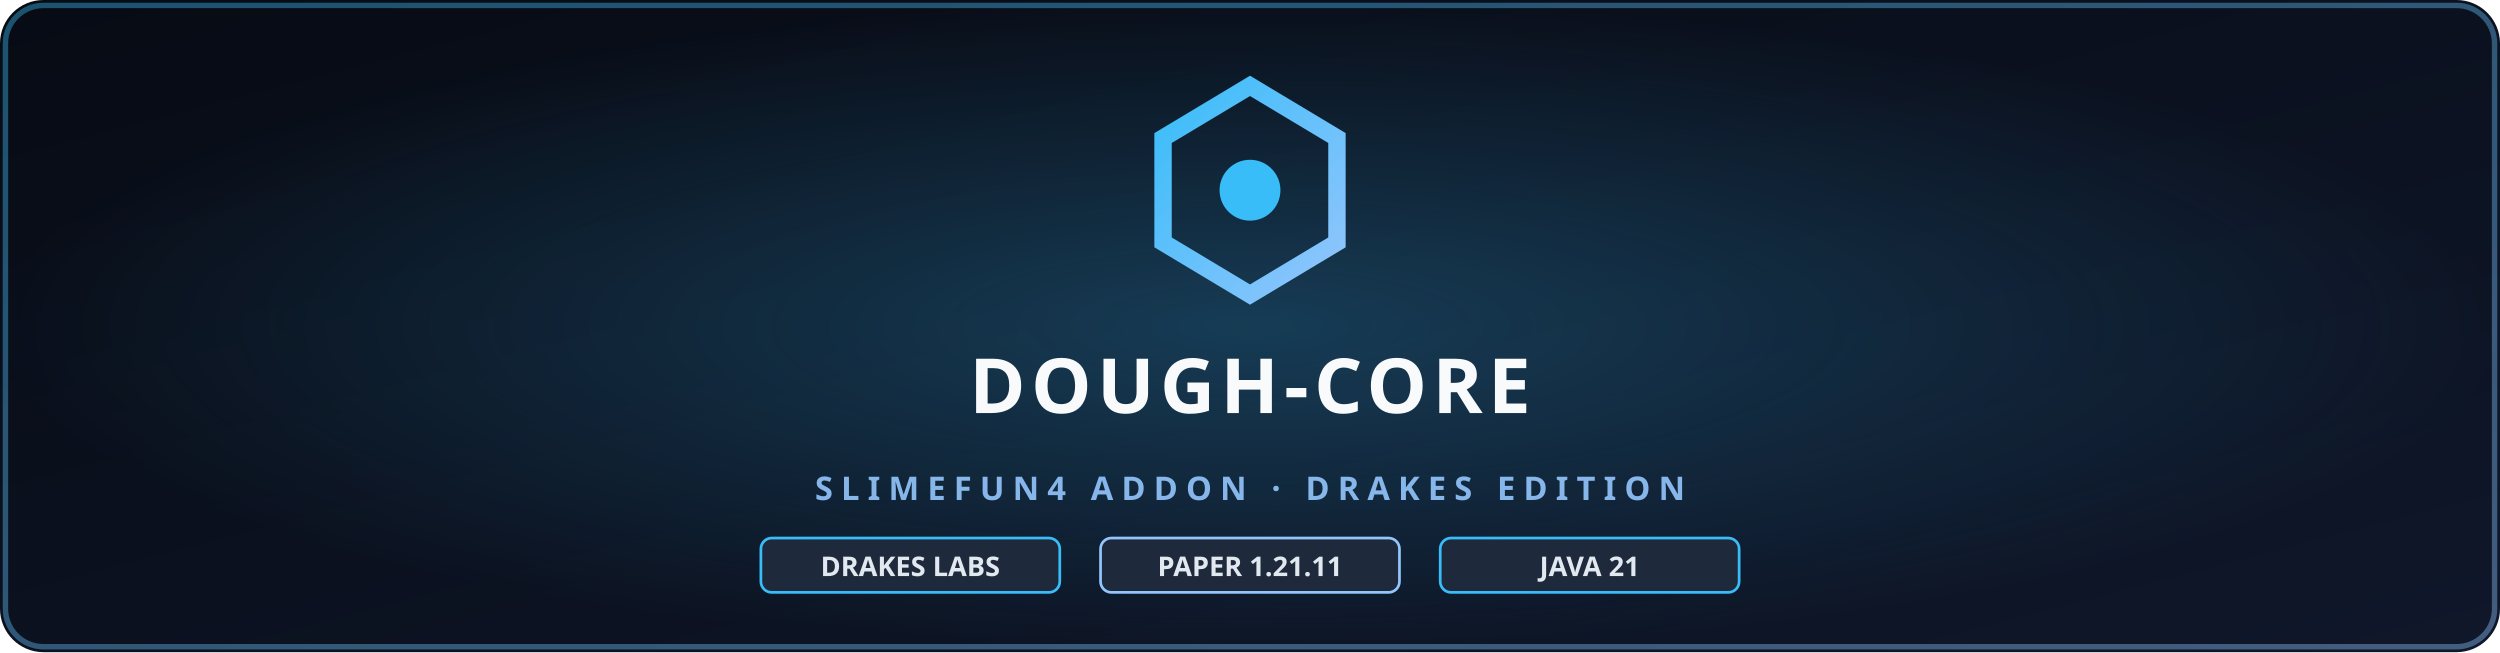
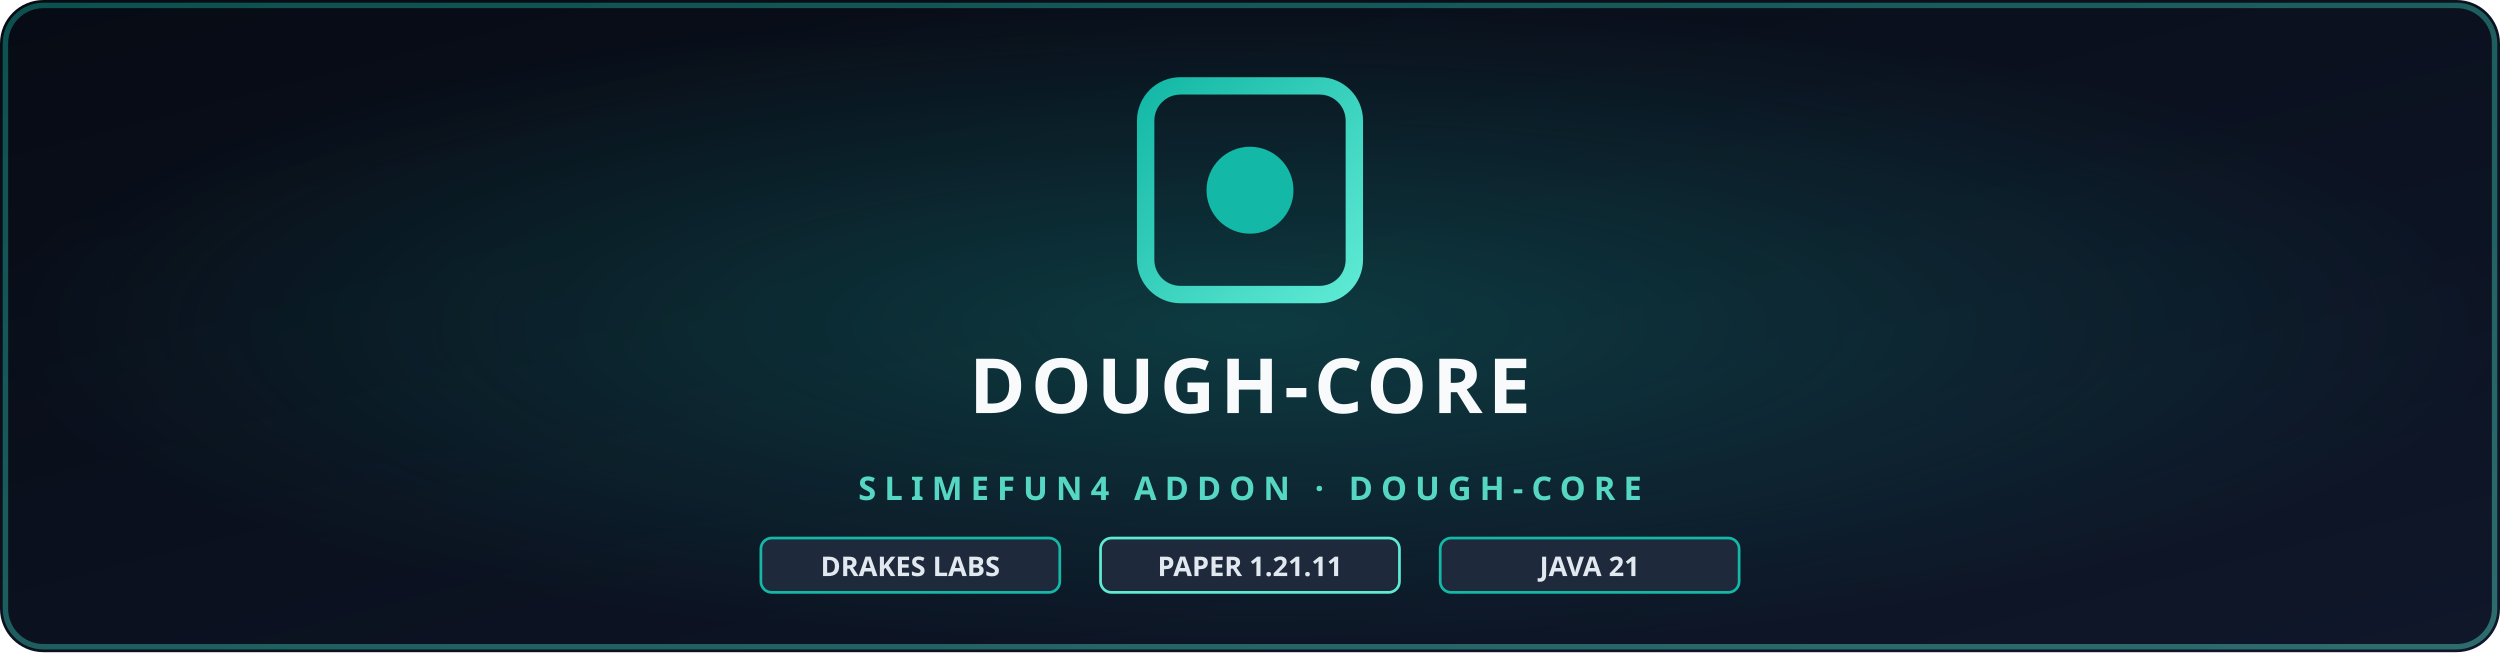
<svg xmlns="http://www.w3.org/2000/svg" viewBox="0 0 920 240" width="920" height="240" role="img" aria-label="dough-core Banner">
  <defs>
    <linearGradient id="bFondo" x1="0" y1="0" x2="1" y2="1">
      <stop offset="0%" stop-color="#070B14" />
      <stop offset="100%" stop-color="#0F172A" />
    </linearGradient>
    <linearGradient id="acG" x1="0" y1="0" x2="1" y2="1">
-       <stop offset="0%" stop-color="#38BDF8" />
-       <stop offset="100%" stop-color="#93C5FD" />
+       <stop offset="0%" stop-color="#14B8A6" />
+       <stop offset="100%" stop-color="#5EEAD4" />
    </linearGradient>
    <radialGradient id="bHalo" cx="50%" cy="50%" r="50%">
-       <stop offset="0%" stop-color="#38BDF8" stop-opacity="0.25" />
-       <stop offset="100%" stop-color="#38BDF8" stop-opacity="0" />
+       <stop offset="0%" stop-color="#14B8A6" stop-opacity="0.25" />
+       <stop offset="100%" stop-color="#14B8A6" stop-opacity="0" />
    </radialGradient>
  </defs>
  <rect width="920" height="240" rx="16" fill="url(#bFondo)" />
  <rect width="920" height="240" rx="16" fill="url(#bHalo)" />
  <rect x="2" y="2" width="916" height="236" rx="14" fill="none" stroke="url(#acG)" stroke-width="2" opacity="0.4" />
  <g transform="translate(460,70) scale(1.6)">
-     <polygon points="0,-24 20,-12 20,12 0,24 -20,12 -20,-12" fill="none" stroke="url(#acG)" stroke-width="4" />
-     <circle cx="0" cy="0" r="7" fill="#38BDF8" />
+     <rect x="-24" y="-24" width="48" height="48" rx="8" fill="none" stroke="url(#acG)" stroke-width="4" />
+     <circle cx="0" cy="0" r="10" fill="#14B8A6" />
  </g>
  <text x="460" y="152" text-anchor="middle" font-family="'Segoe UI', system-ui, -apple-system, sans-serif" font-weight="900" font-size="28" fill="#F8FAFC" letter-spacing="2">
    DOUGH-CORE
  </text>
-   <text x="460" y="184" text-anchor="middle" font-family="'Segoe UI', system-ui, -apple-system, sans-serif" font-weight="700" font-size="12" fill="#93C5FD" letter-spacing="3" opacity="0.9">
-     SLIMEFUN4 ADDON · DRAKES EDITION
+   <text x="460" y="184" text-anchor="middle" font-family="'Segoe UI', system-ui, -apple-system, sans-serif" font-weight="700" font-size="12" fill="#5EEAD4" letter-spacing="3" opacity="0.9">
+     SLIMEFUN4 ADDON · DOUGH-CORE
  </text>
  <g transform="translate(460, 210)">
-     <rect x="-180" y="-12" width="110" height="20" rx="4" fill="#1E293B" stroke="#38BDF8" stroke-width="1" />
+     <rect x="-180" y="-12" width="110" height="20" rx="4" fill="#1E293B" stroke="#14B8A6" stroke-width="1" />
    <text x="-125" y="2" text-anchor="middle" font-family="sans-serif" font-size="10" font-weight="700" fill="#E2E8F0">DRAKES LABS</text>
-     <rect x="-55" y="-12" width="110" height="20" rx="4" fill="#1E293B" stroke="#93C5FD" stroke-width="1" />
+     <rect x="-55" y="-12" width="110" height="20" rx="4" fill="#1E293B" stroke="#5EEAD4" stroke-width="1" />
    <text x="0" y="2" text-anchor="middle" font-family="sans-serif" font-size="10" font-weight="700" fill="#E2E8F0">PAPER 1.21.11</text>
-     <rect x="70" y="-12" width="110" height="20" rx="4" fill="#1E293B" stroke="#38BDF8" stroke-width="1" />
+     <rect x="70" y="-12" width="110" height="20" rx="4" fill="#1E293B" stroke="#14B8A6" stroke-width="1" />
    <text x="125" y="2" text-anchor="middle" font-family="sans-serif" font-size="10" font-weight="700" fill="#E2E8F0">JAVA 21</text>
  </g>
</svg>
